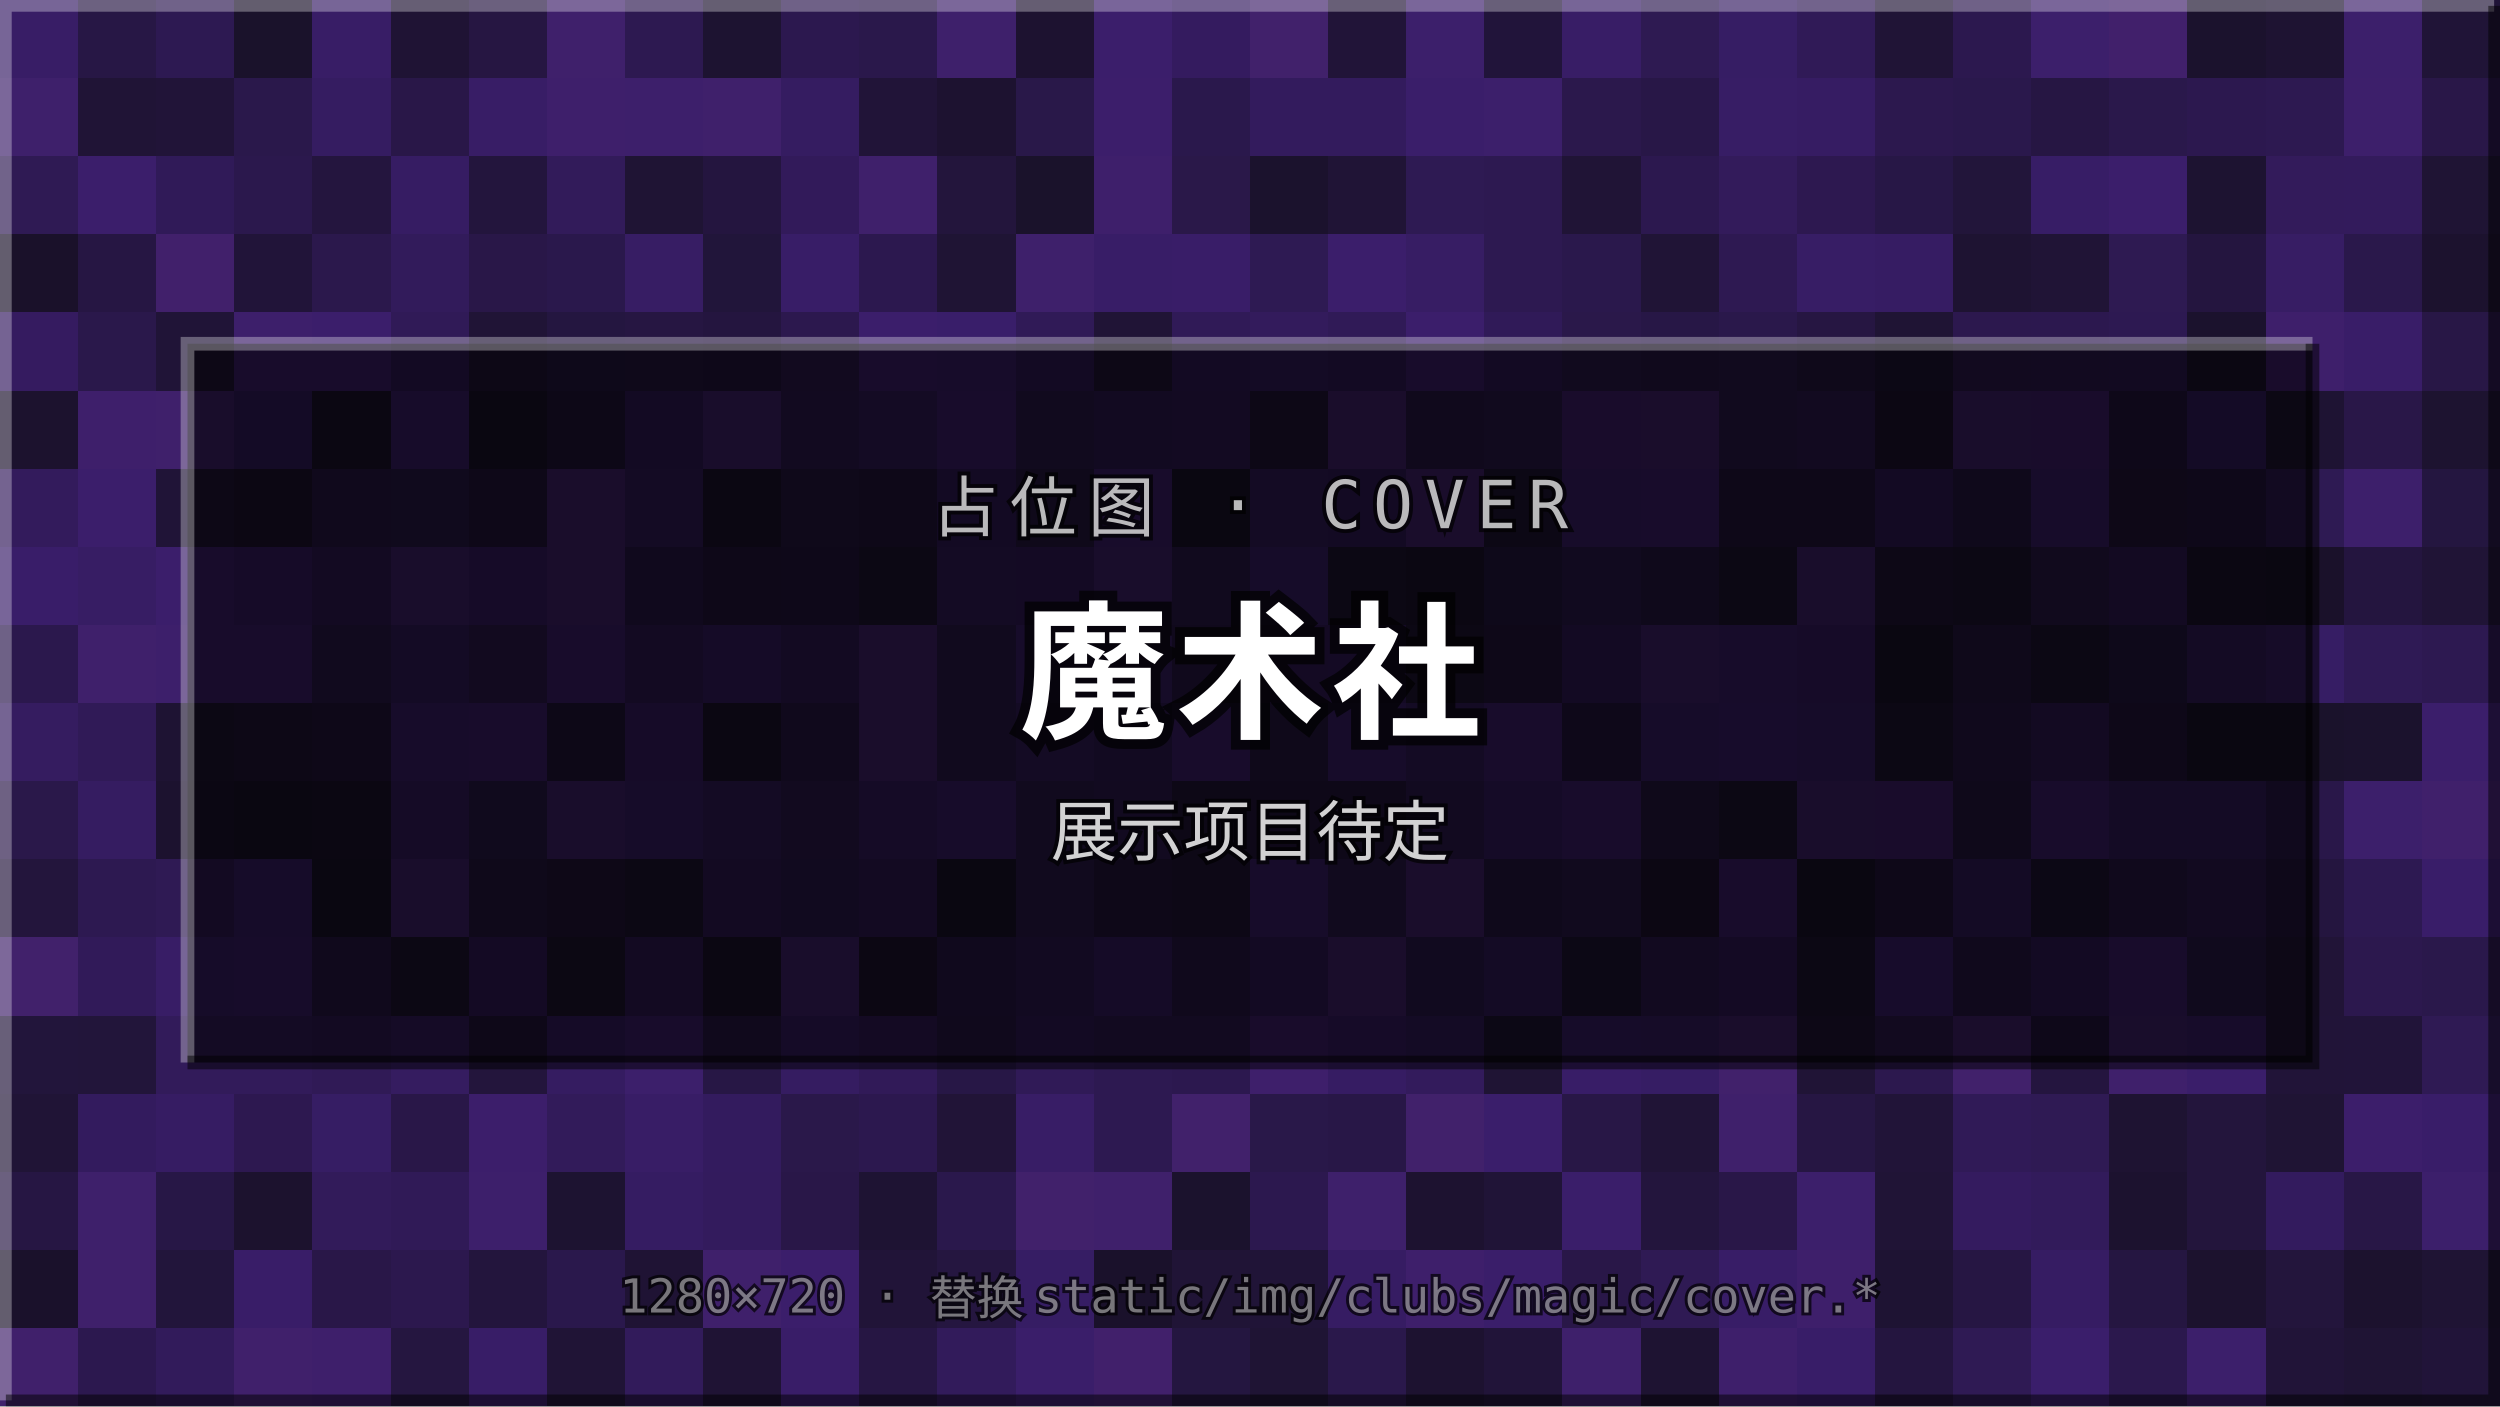
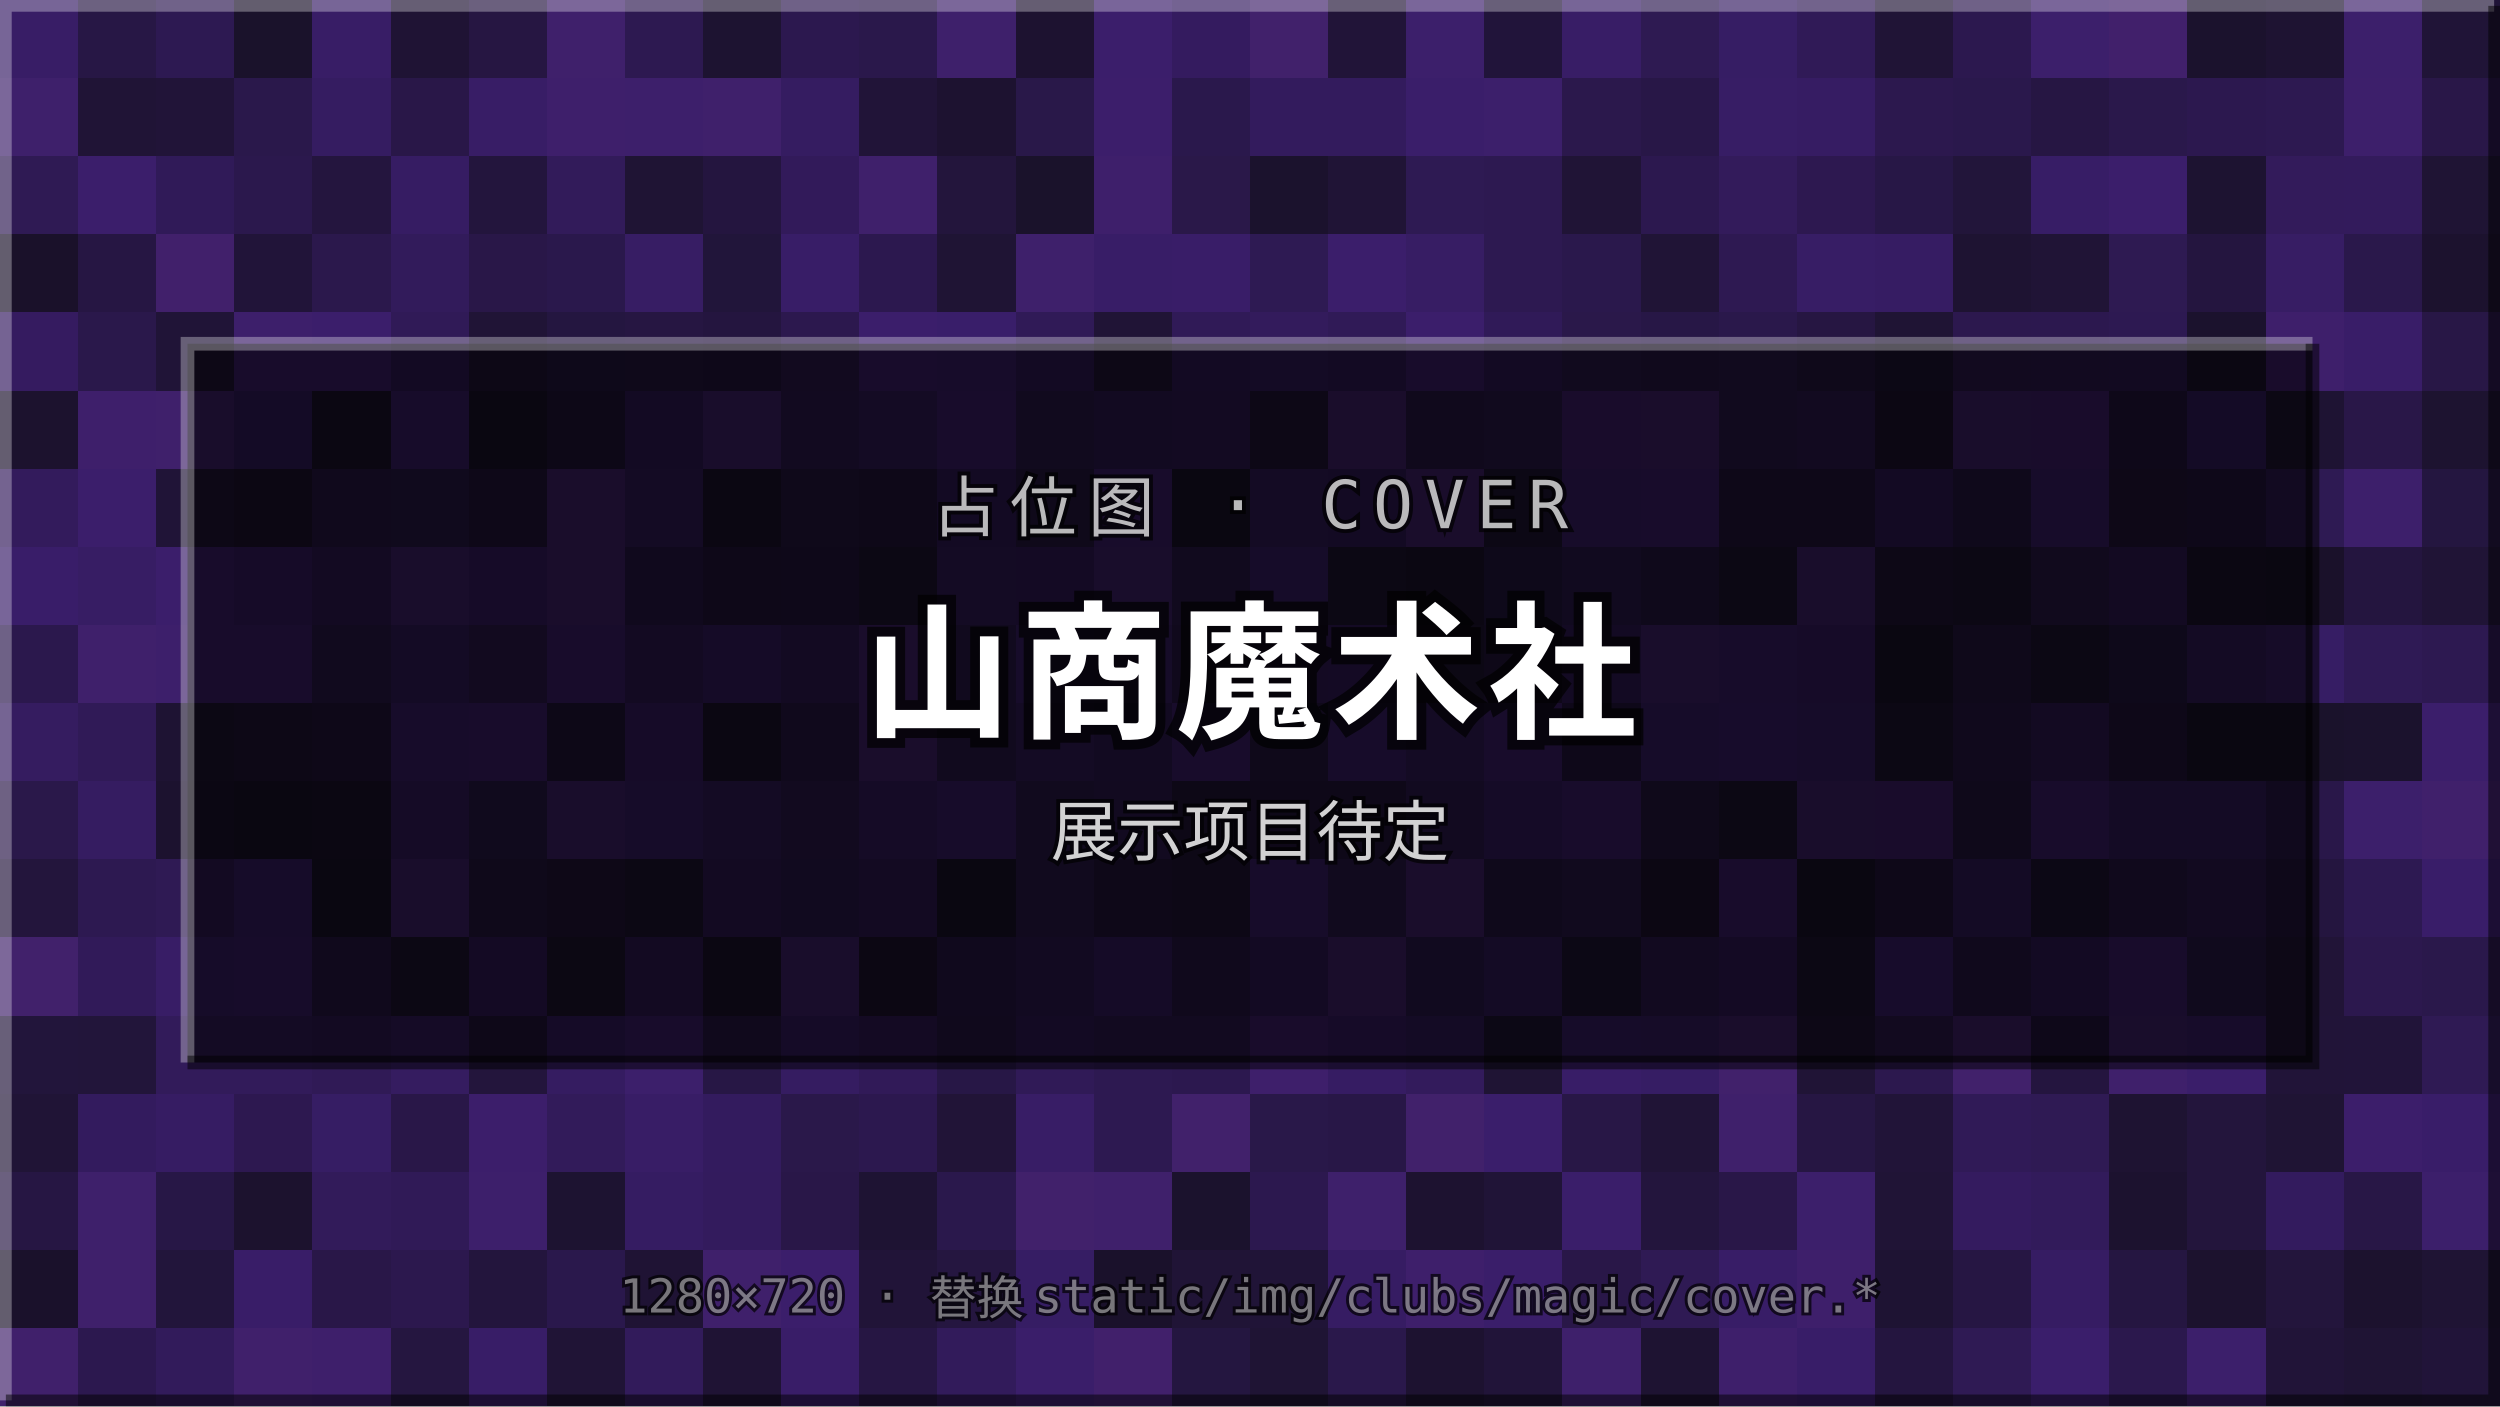
- <svg xmlns="http://www.w3.org/2000/svg" viewBox="0 0 1280 720" width="1280" height="720" role="img" aria-label="魔术社 封面占位图">
+ <svg xmlns="http://www.w3.org/2000/svg" viewBox="0 0 1280 720" width="1280" height="720" role="img" aria-label="山商魔术社 封面占位图">
  <rect x="0" y="0" width="1280" height="720" fill="#23232a" />
  <g opacity="0.6" shape-rendering="crispEdges">
    <rect x="0" y="0" width="40" height="40" fill="rgb(120,46,241)" />
    <rect x="40" y="0" width="40" height="40" fill="rgb(75,29,150)" />
    <rect x="80" y="0" width="40" height="40" fill="rgb(92,35,185)" />
    <rect x="120" y="0" width="40" height="40" fill="rgb(39,15,79)" />
    <rect x="160" y="0" width="40" height="40" fill="rgb(120,46,240)" />
    <rect x="200" y="0" width="40" height="40" fill="rgb(51,19,102)" />
    <rect x="240" y="0" width="40" height="40" fill="rgb(71,27,142)" />
    <rect x="280" y="0" width="40" height="40" fill="rgb(142,54,255)" />
    <rect x="320" y="0" width="40" height="40" fill="rgb(91,35,183)" />
    <rect x="360" y="0" width="40" height="40" fill="rgb(46,18,93)" />
    <rect x="400" y="0" width="40" height="40" fill="rgb(89,34,179)" />
    <rect x="440" y="0" width="40" height="40" fill="rgb(82,31,165)" />
    <rect x="480" y="0" width="40" height="40" fill="rgb(139,53,255)" />
    <rect x="520" y="0" width="40" height="40" fill="rgb(46,17,92)" />
    <rect x="560" y="0" width="40" height="40" fill="rgb(128,49,255)" />
    <rect x="600" y="0" width="40" height="40" fill="rgb(110,42,222)" />
    <rect x="640" y="0" width="40" height="40" fill="rgb(147,56,255)" />
    <rect x="680" y="0" width="40" height="40" fill="rgb(56,21,113)" />
    <rect x="720" y="0" width="40" height="40" fill="rgb(132,51,255)" />
    <rect x="760" y="0" width="40" height="40" fill="rgb(59,22,118)" />
    <rect x="800" y="0" width="40" height="40" fill="rgb(121,46,242)" />
    <rect x="840" y="0" width="40" height="40" fill="rgb(93,36,187)" />
    <rect x="880" y="0" width="40" height="40" fill="rgb(117,45,235)" />
    <rect x="920" y="0" width="40" height="40" fill="rgb(99,38,199)" />
    <rect x="960" y="0" width="40" height="40" fill="rgb(53,20,107)" />
    <rect x="1000" y="0" width="40" height="40" fill="rgb(88,33,176)" />
    <rect x="1040" y="0" width="40" height="40" fill="rgb(133,51,255)" />
    <rect x="1080" y="0" width="40" height="40" fill="rgb(145,55,255)" />
    <rect x="1120" y="0" width="40" height="40" fill="rgb(42,16,84)" />
    <rect x="1160" y="0" width="40" height="40" fill="rgb(48,18,96)" />
    <rect x="1200" y="0" width="40" height="40" fill="rgb(134,51,255)" />
    <rect x="1240" y="0" width="40" height="40" fill="rgb(55,21,110)" />
    <rect x="0" y="40" width="40" height="40" fill="rgb(139,53,255)" />
    <rect x="40" y="40" width="40" height="40" fill="rgb(54,21,109)" />
    <rect x="80" y="40" width="40" height="40" fill="rgb(57,22,114)" />
    <rect x="120" y="40" width="40" height="40" fill="rgb(82,31,165)" />
    <rect x="160" y="40" width="40" height="40" fill="rgb(113,43,227)" />
    <rect x="200" y="40" width="40" height="40" fill="rgb(78,30,156)" />
    <rect x="240" y="40" width="40" height="40" fill="rgb(121,46,242)" />
    <rect x="280" y="40" width="40" height="40" fill="rgb(136,52,255)" />
    <rect x="320" y="40" width="40" height="40" fill="rgb(135,51,255)" />
    <rect x="360" y="40" width="40" height="40" fill="rgb(142,54,255)" />
    <rect x="400" y="40" width="40" height="40" fill="rgb(113,43,228)" />
    <rect x="440" y="40" width="40" height="40" fill="rgb(57,22,114)" />
    <rect x="480" y="40" width="40" height="40" fill="rgb(45,17,91)" />
    <rect x="520" y="40" width="40" height="40" fill="rgb(80,31,161)" />
    <rect x="560" y="40" width="40" height="40" fill="rgb(132,50,255)" />
    <rect x="600" y="40" width="40" height="40" fill="rgb(84,32,169)" />
    <rect x="640" y="40" width="40" height="40" fill="rgb(107,41,215)" />
    <rect x="680" y="40" width="40" height="40" fill="rgb(107,41,215)" />
    <rect x="720" y="40" width="40" height="40" fill="rgb(126,48,252)" />
    <rect x="760" y="40" width="40" height="40" fill="rgb(133,51,255)" />
    <rect x="800" y="40" width="40" height="40" fill="rgb(85,32,170)" />
    <rect x="840" y="40" width="40" height="40" fill="rgb(77,29,155)" />
    <rect x="880" y="40" width="40" height="40" fill="rgb(119,46,239)" />
    <rect x="920" y="40" width="40" height="40" fill="rgb(116,44,233)" />
    <rect x="960" y="40" width="40" height="40" fill="rgb(86,33,174)" />
    <rect x="1000" y="40" width="40" height="40" fill="rgb(84,32,168)" />
    <rect x="1040" y="40" width="40" height="40" fill="rgb(71,27,144)" />
    <rect x="1080" y="40" width="40" height="40" fill="rgb(83,32,166)" />
    <rect x="1120" y="40" width="40" height="40" fill="rgb(89,34,179)" />
    <rect x="1160" y="40" width="40" height="40" fill="rgb(91,35,184)" />
    <rect x="1200" y="40" width="40" height="40" fill="rgb(135,52,255)" />
    <rect x="1240" y="40" width="40" height="40" fill="rgb(78,30,156)" />
    <rect x="0" y="80" width="40" height="40" fill="rgb(95,36,191)" />
    <rect x="40" y="80" width="40" height="40" fill="rgb(128,49,255)" />
    <rect x="80" y="80" width="40" height="40" fill="rgb(100,38,201)" />
    <rect x="120" y="80" width="40" height="40" fill="rgb(85,33,171)" />
    <rect x="160" y="80" width="40" height="40" fill="rgb(65,25,130)" />
    <rect x="200" y="80" width="40" height="40" fill="rgb(116,44,233)" />
    <rect x="240" y="80" width="40" height="40" fill="rgb(64,25,129)" />
    <rect x="280" y="80" width="40" height="40" fill="rgb(104,40,208)" />
    <rect x="320" y="80" width="40" height="40" fill="rgb(52,20,104)" />
    <rect x="360" y="80" width="40" height="40" fill="rgb(66,25,132)" />
    <rect x="400" y="80" width="40" height="40" fill="rgb(103,39,206)" />
    <rect x="440" y="80" width="40" height="40" fill="rgb(141,54,255)" />
    <rect x="480" y="80" width="40" height="40" fill="rgb(62,24,124)" />
    <rect x="520" y="80" width="40" height="40" fill="rgb(39,15,79)" />
    <rect x="560" y="80" width="40" height="40" fill="rgb(137,52,255)" />
    <rect x="600" y="80" width="40" height="40" fill="rgb(81,31,162)" />
    <rect x="640" y="80" width="40" height="40" fill="rgb(40,15,81)" />
    <rect x="680" y="80" width="40" height="40" fill="rgb(53,20,106)" />
    <rect x="720" y="80" width="40" height="40" fill="rgb(94,36,189)" />
    <rect x="760" y="80" width="40" height="40" fill="rgb(92,35,184)" />
    <rect x="800" y="80" width="40" height="40" fill="rgb(53,20,106)" />
    <rect x="840" y="80" width="40" height="40" fill="rgb(89,34,179)" />
    <rect x="880" y="80" width="40" height="40" fill="rgb(106,40,212)" />
    <rect x="920" y="80" width="40" height="40" fill="rgb(90,34,180)" />
    <rect x="960" y="80" width="40" height="40" fill="rgb(75,29,151)" />
    <rect x="1000" y="80" width="40" height="40" fill="rgb(60,23,120)" />
    <rect x="1040" y="80" width="40" height="40" fill="rgb(119,46,240)" />
    <rect x="1080" y="80" width="40" height="40" fill="rgb(130,50,255)" />
    <rect x="1120" y="80" width="40" height="40" fill="rgb(46,18,93)" />
    <rect x="1160" y="80" width="40" height="40" fill="rgb(106,40,212)" />
    <rect x="1200" y="80" width="40" height="40" fill="rgb(107,41,214)" />
    <rect x="1240" y="80" width="40" height="40" fill="rgb(51,20,103)" />
    <rect x="0" y="120" width="40" height="40" fill="rgb(37,14,75)" />
    <rect x="40" y="120" width="40" height="40" fill="rgb(72,27,144)" />
    <rect x="80" y="120" width="40" height="40" fill="rgb(145,55,255)" />
    <rect x="120" y="120" width="40" height="40" fill="rgb(57,22,115)" />
    <rect x="160" y="120" width="40" height="40" fill="rgb(85,32,170)" />
    <rect x="200" y="120" width="40" height="40" fill="rgb(104,40,210)" />
    <rect x="240" y="120" width="40" height="40" fill="rgb(79,30,158)" />
    <rect x="280" y="120" width="40" height="40" fill="rgb(84,32,169)" />
    <rect x="320" y="120" width="40" height="40" fill="rgb(118,45,237)" />
    <rect x="360" y="120" width="40" height="40" fill="rgb(59,23,119)" />
    <rect x="400" y="120" width="40" height="40" fill="rgb(121,46,243)" />
    <rect x="440" y="120" width="40" height="40" fill="rgb(88,34,178)" />
    <rect x="480" y="120" width="40" height="40" fill="rgb(51,20,103)" />
    <rect x="520" y="120" width="40" height="40" fill="rgb(139,53,255)" />
    <rect x="560" y="120" width="40" height="40" fill="rgb(122,47,245)" />
    <rect x="600" y="120" width="40" height="40" fill="rgb(123,47,246)" />
    <rect x="640" y="120" width="40" height="40" fill="rgb(94,36,189)" />
    <rect x="680" y="120" width="40" height="40" fill="rgb(129,49,255)" />
    <rect x="720" y="120" width="40" height="40" fill="rgb(118,45,237)" />
    <rect x="760" y="120" width="40" height="40" fill="rgb(91,35,182)" />
    <rect x="800" y="120" width="40" height="40" fill="rgb(84,32,168)" />
    <rect x="840" y="120" width="40" height="40" fill="rgb(53,20,106)" />
    <rect x="880" y="120" width="40" height="40" fill="rgb(93,35,187)" />
    <rect x="920" y="120" width="40" height="40" fill="rgb(118,45,238)" />
    <rect x="960" y="120" width="40" height="40" fill="rgb(115,44,231)" />
    <rect x="1000" y="120" width="40" height="40" fill="rgb(49,19,97)" />
    <rect x="1040" y="120" width="40" height="40" fill="rgb(53,20,106)" />
    <rect x="1080" y="120" width="40" height="40" fill="rgb(93,36,187)" />
    <rect x="1120" y="120" width="40" height="40" fill="rgb(65,25,131)" />
    <rect x="1160" y="120" width="40" height="40" fill="rgb(118,45,237)" />
    <rect x="1200" y="120" width="40" height="40" fill="rgb(83,32,167)" />
    <rect x="1240" y="120" width="40" height="40" fill="rgb(43,16,87)" />
    <rect x="0" y="160" width="40" height="40" fill="rgb(111,42,223)" />
    <rect x="40" y="160" width="40" height="40" fill="rgb(83,32,167)" />
    <rect x="80" y="160" width="40" height="40" fill="rgb(55,21,111)" />
    <rect x="120" y="160" width="40" height="40" fill="rgb(135,52,255)" />
    <rect x="160" y="160" width="40" height="40" fill="rgb(129,49,255)" />
    <rect x="200" y="160" width="40" height="40" fill="rgb(98,38,198)" />
    <rect x="240" y="160" width="40" height="40" fill="rgb(53,20,106)" />
    <rect x="280" y="160" width="40" height="40" fill="rgb(67,26,135)" />
    <rect x="320" y="160" width="40" height="40" fill="rgb(71,27,142)" />
    <rect x="360" y="160" width="40" height="40" fill="rgb(66,25,133)" />
    <rect x="400" y="160" width="40" height="40" fill="rgb(86,33,173)" />
    <rect x="440" y="160" width="40" height="40" fill="rgb(130,50,255)" />
    <rect x="480" y="160" width="40" height="40" fill="rgb(125,48,252)" />
    <rect x="520" y="160" width="40" height="40" fill="rgb(99,38,198)" />
    <rect x="560" y="160" width="40" height="40" fill="rgb(54,21,108)" />
    <rect x="600" y="160" width="40" height="40" fill="rgb(100,38,200)" />
    <rect x="640" y="160" width="40" height="40" fill="rgb(106,41,214)" />
    <rect x="680" y="160" width="40" height="40" fill="rgb(99,38,199)" />
    <rect x="720" y="160" width="40" height="40" fill="rgb(129,49,255)" />
    <rect x="760" y="160" width="40" height="40" fill="rgb(100,38,201)" />
    <rect x="800" y="160" width="40" height="40" fill="rgb(81,31,163)" />
    <rect x="840" y="160" width="40" height="40" fill="rgb(75,29,151)" />
    <rect x="880" y="160" width="40" height="40" fill="rgb(83,32,166)" />
    <rect x="920" y="160" width="40" height="40" fill="rgb(71,27,142)" />
    <rect x="960" y="160" width="40" height="40" fill="rgb(51,20,103)" />
    <rect x="1000" y="160" width="40" height="40" fill="rgb(86,33,173)" />
    <rect x="1040" y="160" width="40" height="40" fill="rgb(88,34,177)" />
    <rect x="1080" y="160" width="40" height="40" fill="rgb(92,35,185)" />
    <rect x="1120" y="160" width="40" height="40" fill="rgb(41,16,82)" />
    <rect x="1160" y="160" width="40" height="40" fill="rgb(136,52,255)" />
    <rect x="1200" y="160" width="40" height="40" fill="rgb(123,47,247)" />
    <rect x="1240" y="160" width="40" height="40" fill="rgb(76,29,154)" />
    <rect x="0" y="200" width="40" height="40" fill="rgb(43,16,87)" />
    <rect x="40" y="200" width="40" height="40" fill="rgb(136,52,255)" />
    <rect x="80" y="200" width="40" height="40" fill="rgb(140,54,255)" />
    <rect x="120" y="200" width="40" height="40" fill="rgb(109,42,218)" />
    <rect x="160" y="200" width="40" height="40" fill="rgb(40,15,81)" />
    <rect x="200" y="200" width="40" height="40" fill="rgb(124,47,249)" />
    <rect x="240" y="200" width="40" height="40" fill="rgb(39,15,78)" />
    <rect x="280" y="200" width="40" height="40" fill="rgb(57,22,115)" />
    <rect x="320" y="200" width="40" height="40" fill="rgb(100,38,201)" />
    <rect x="360" y="200" width="40" height="40" fill="rgb(141,54,255)" />
    <rect x="400" y="200" width="40" height="40" fill="rgb(91,35,183)" />
    <rect x="440" y="200" width="40" height="40" fill="rgb(105,40,210)" />
    <rect x="480" y="200" width="40" height="40" fill="rgb(133,51,255)" />
    <rect x="520" y="200" width="40" height="40" fill="rgb(81,31,163)" />
    <rect x="560" y="200" width="40" height="40" fill="rgb(93,35,186)" />
    <rect x="600" y="200" width="40" height="40" fill="rgb(96,37,194)" />
    <rect x="640" y="200" width="40" height="40" fill="rgb(53,20,106)" />
    <rect x="680" y="200" width="40" height="40" fill="rgb(143,55,255)" />
    <rect x="720" y="200" width="40" height="40" fill="rgb(77,29,155)" />
    <rect x="760" y="200" width="40" height="40" fill="rgb(84,32,169)" />
    <rect x="800" y="200" width="40" height="40" fill="rgb(136,52,255)" />
    <rect x="840" y="200" width="40" height="40" fill="rgb(146,56,255)" />
    <rect x="880" y="200" width="40" height="40" fill="rgb(84,32,168)" />
    <rect x="920" y="200" width="40" height="40" fill="rgb(92,35,184)" />
    <rect x="960" y="200" width="40" height="40" fill="rgb(45,17,91)" />
    <rect x="1000" y="200" width="40" height="40" fill="rgb(138,53,255)" />
    <rect x="1040" y="200" width="40" height="40" fill="rgb(137,52,255)" />
    <rect x="1080" y="200" width="40" height="40" fill="rgb(65,25,130)" />
    <rect x="1120" y="200" width="40" height="40" fill="rgb(109,42,219)" />
    <rect x="1160" y="200" width="40" height="40" fill="rgb(49,19,98)" />
    <rect x="1200" y="200" width="40" height="40" fill="rgb(78,30,158)" />
    <rect x="1240" y="200" width="40" height="40" fill="rgb(46,18,92)" />
    <rect x="0" y="240" width="40" height="40" fill="rgb(106,41,214)" />
    <rect x="40" y="240" width="40" height="40" fill="rgb(129,49,255)" />
    <rect x="80" y="240" width="40" height="40" fill="rgb(55,21,110)" />
    <rect x="120" y="240" width="40" height="40" fill="rgb(46,17,92)" />
    <rect x="160" y="240" width="40" height="40" fill="rgb(77,29,154)" />
    <rect x="200" y="240" width="40" height="40" fill="rgb(80,31,161)" />
    <rect x="240" y="240" width="40" height="40" fill="rgb(62,24,124)" />
    <rect x="280" y="240" width="40" height="40" fill="rgb(146,56,255)" />
    <rect x="320" y="240" width="40" height="40" fill="rgb(105,40,210)" />
    <rect x="360" y="240" width="40" height="40" fill="rgb(41,16,82)" />
    <rect x="400" y="240" width="40" height="40" fill="rgb(70,27,142)" />
    <rect x="440" y="240" width="40" height="40" fill="rgb(64,25,129)" />
    <rect x="480" y="240" width="40" height="40" fill="rgb(100,38,200)" />
    <rect x="520" y="240" width="40" height="40" fill="rgb(70,27,141)" />
    <rect x="560" y="240" width="40" height="40" fill="rgb(129,49,255)" />
    <rect x="600" y="240" width="40" height="40" fill="rgb(38,14,75)" />
    <rect x="640" y="240" width="40" height="40" fill="rgb(105,40,211)" />
    <rect x="680" y="240" width="40" height="40" fill="rgb(100,38,201)" />
    <rect x="720" y="240" width="40" height="40" fill="rgb(143,55,255)" />
    <rect x="760" y="240" width="40" height="40" fill="rgb(51,20,102)" />
    <rect x="800" y="240" width="40" height="40" fill="rgb(124,47,249)" />
    <rect x="840" y="240" width="40" height="40" fill="rgb(134,51,255)" />
    <rect x="880" y="240" width="40" height="40" fill="rgb(62,24,125)" />
    <rect x="920" y="240" width="40" height="40" fill="rgb(62,24,124)" />
    <rect x="960" y="240" width="40" height="40" fill="rgb(100,38,202)" />
    <rect x="1000" y="240" width="40" height="40" fill="rgb(72,28,145)" />
    <rect x="1040" y="240" width="40" height="40" fill="rgb(125,48,252)" />
    <rect x="1080" y="240" width="40" height="40" fill="rgb(60,23,120)" />
    <rect x="1120" y="240" width="40" height="40" fill="rgb(65,25,131)" />
    <rect x="1160" y="240" width="40" height="40" fill="rgb(94,36,188)" />
    <rect x="1200" y="240" width="40" height="40" fill="rgb(135,52,255)" />
    <rect x="1240" y="240" width="40" height="40" fill="rgb(67,26,135)" />
    <rect x="0" y="280" width="40" height="40" fill="rgb(123,47,248)" />
    <rect x="40" y="280" width="40" height="40" fill="rgb(118,45,237)" />
    <rect x="80" y="280" width="40" height="40" fill="rgb(129,49,255)" />
    <rect x="120" y="280" width="40" height="40" fill="rgb(116,44,234)" />
    <rect x="160" y="280" width="40" height="40" fill="rgb(96,37,193)" />
    <rect x="200" y="280" width="40" height="40" fill="rgb(138,53,255)" />
    <rect x="240" y="280" width="40" height="40" fill="rgb(115,44,231)" />
    <rect x="280" y="280" width="40" height="40" fill="rgb(147,56,255)" />
    <rect x="320" y="280" width="40" height="40" fill="rgb(79,30,160)" />
    <rect x="360" y="280" width="40" height="40" fill="rgb(60,23,121)" />
    <rect x="400" y="280" width="40" height="40" fill="rgb(65,25,131)" />
    <rect x="440" y="280" width="40" height="40" fill="rgb(48,18,97)" />
    <rect x="480" y="280" width="40" height="40" fill="rgb(104,40,208)" />
    <rect x="520" y="280" width="40" height="40" fill="rgb(102,39,205)" />
    <rect x="560" y="280" width="40" height="40" fill="rgb(139,53,255)" />
    <rect x="600" y="280" width="40" height="40" fill="rgb(81,31,163)" />
    <rect x="640" y="280" width="40" height="40" fill="rgb(121,46,243)" />
    <rect x="680" y="280" width="40" height="40" fill="rgb(50,19,100)" />
    <rect x="720" y="280" width="40" height="40" fill="rgb(41,16,83)" />
    <rect x="760" y="280" width="40" height="40" fill="rgb(67,26,135)" />
    <rect x="800" y="280" width="40" height="40" fill="rgb(85,33,172)" />
    <rect x="840" y="280" width="40" height="40" fill="rgb(71,27,143)" />
    <rect x="880" y="280" width="40" height="40" fill="rgb(48,18,96)" />
    <rect x="920" y="280" width="40" height="40" fill="rgb(142,54,255)" />
    <rect x="960" y="280" width="40" height="40" fill="rgb(53,20,106)" />
    <rect x="1000" y="280" width="40" height="40" fill="rgb(50,19,100)" />
    <rect x="1040" y="280" width="40" height="40" fill="rgb(81,31,162)" />
    <rect x="1080" y="280" width="40" height="40" fill="rgb(97,37,195)" />
    <rect x="1120" y="280" width="40" height="40" fill="rgb(43,17,87)" />
    <rect x="1160" y="280" width="40" height="40" fill="rgb(37,14,74)" />
    <rect x="1200" y="280" width="40" height="40" fill="rgb(66,25,133)" />
    <rect x="1240" y="280" width="40" height="40" fill="rgb(54,20,108)" />
    <rect x="0" y="320" width="40" height="40" fill="rgb(85,33,172)" />
    <rect x="40" y="320" width="40" height="40" fill="rgb(142,54,255)" />
    <rect x="80" y="320" width="40" height="40" fill="rgb(135,52,255)" />
    <rect x="120" y="320" width="40" height="40" fill="rgb(128,49,255)" />
    <rect x="160" y="320" width="40" height="40" fill="rgb(82,31,165)" />
    <rect x="200" y="320" width="40" height="40" fill="rgb(106,40,213)" />
    <rect x="240" y="320" width="40" height="40" fill="rgb(86,33,172)" />
    <rect x="280" y="320" width="40" height="40" fill="rgb(131,50,255)" />
    <rect x="320" y="320" width="40" height="40" fill="rgb(95,36,190)" />
    <rect x="360" y="320" width="40" height="40" fill="rgb(113,43,226)" />
    <rect x="400" y="320" width="40" height="40" fill="rgb(95,36,191)" />
    <rect x="440" y="320" width="40" height="40" fill="rgb(146,56,255)" />
    <rect x="480" y="320" width="40" height="40" fill="rgb(82,31,164)" />
    <rect x="520" y="320" width="40" height="40" fill="rgb(125,48,251)" />
    <rect x="560" y="320" width="40" height="40" fill="rgb(119,45,239)" />
    <rect x="600" y="320" width="40" height="40" fill="rgb(76,29,152)" />
    <rect x="640" y="320" width="40" height="40" fill="rgb(101,39,203)" />
    <rect x="680" y="320" width="40" height="40" fill="rgb(103,39,207)" />
    <rect x="720" y="320" width="40" height="40" fill="rgb(50,19,100)" />
    <rect x="760" y="320" width="40" height="40" fill="rgb(62,24,125)" />
    <rect x="800" y="320" width="40" height="40" fill="rgb(100,38,201)" />
    <rect x="840" y="320" width="40" height="40" fill="rgb(141,54,255)" />
    <rect x="880" y="320" width="40" height="40" fill="rgb(124,47,248)" />
    <rect x="920" y="320" width="40" height="40" fill="rgb(116,44,232)" />
    <rect x="960" y="320" width="40" height="40" fill="rgb(38,14,76)" />
    <rect x="1000" y="320" width="40" height="40" fill="rgb(69,26,139)" />
    <rect x="1040" y="320" width="40" height="40" fill="rgb(47,18,94)" />
    <rect x="1080" y="320" width="40" height="40" fill="rgb(67,26,135)" />
    <rect x="1120" y="320" width="40" height="40" fill="rgb(104,40,209)" />
    <rect x="1160" y="320" width="40" height="40" fill="rgb(117,45,236)" />
    <rect x="1200" y="320" width="40" height="40" fill="rgb(97,37,194)" />
    <rect x="1240" y="320" width="40" height="40" fill="rgb(90,35,181)" />
    <rect x="0" y="360" width="40" height="40" fill="rgb(112,43,225)" />
    <rect x="40" y="360" width="40" height="40" fill="rgb(98,38,198)" />
    <rect x="80" y="360" width="40" height="40" fill="rgb(50,19,100)" />
    <rect x="120" y="360" width="40" height="40" fill="rgb(56,21,112)" />
    <rect x="160" y="360" width="40" height="40" fill="rgb(62,24,125)" />
    <rect x="200" y="360" width="40" height="40" fill="rgb(127,48,254)" />
    <rect x="240" y="360" width="40" height="40" fill="rgb(135,52,255)" />
    <rect x="280" y="360" width="40" height="40" fill="rgb(57,22,115)" />
    <rect x="320" y="360" width="40" height="40" fill="rgb(116,44,234)" />
    <rect x="360" y="360" width="40" height="40" fill="rgb(41,16,82)" />
    <rect x="400" y="360" width="40" height="40" fill="rgb(77,30,155)" />
    <rect x="440" y="360" width="40" height="40" fill="rgb(145,56,255)" />
    <rect x="480" y="360" width="40" height="40" fill="rgb(83,32,167)" />
    <rect x="520" y="360" width="40" height="40" fill="rgb(105,40,211)" />
    <rect x="560" y="360" width="40" height="40" fill="rgb(92,35,185)" />
    <rect x="600" y="360" width="40" height="40" fill="rgb(129,49,255)" />
    <rect x="640" y="360" width="40" height="40" fill="rgb(69,26,138)" />
    <rect x="680" y="360" width="40" height="40" fill="rgb(124,47,249)" />
    <rect x="720" y="360" width="40" height="40" fill="rgb(104,40,210)" />
    <rect x="760" y="360" width="40" height="40" fill="rgb(131,50,255)" />
    <rect x="800" y="360" width="40" height="40" fill="rgb(65,25,130)" />
    <rect x="840" y="360" width="40" height="40" fill="rgb(119,46,240)" />
    <rect x="880" y="360" width="40" height="40" fill="rgb(127,48,255)" />
    <rect x="920" y="360" width="40" height="40" fill="rgb(121,46,243)" />
    <rect x="960" y="360" width="40" height="40" fill="rgb(47,18,93)" />
    <rect x="1000" y="360" width="40" height="40" fill="rgb(76,29,153)" />
    <rect x="1040" y="360" width="40" height="40" fill="rgb(96,37,193)" />
    <rect x="1080" y="360" width="40" height="40" fill="rgb(63,24,128)" />
    <rect x="1120" y="360" width="40" height="40" fill="rgb(37,14,74)" />
    <rect x="1160" y="360" width="40" height="40" fill="rgb(38,15,76)" />
    <rect x="1200" y="360" width="40" height="40" fill="rgb(41,16,83)" />
    <rect x="1240" y="360" width="40" height="40" fill="rgb(129,49,255)" />
    <rect x="0" y="400" width="40" height="40" fill="rgb(81,31,163)" />
    <rect x="40" y="400" width="40" height="40" fill="rgb(114,44,229)" />
    <rect x="80" y="400" width="40" height="40" fill="rgb(44,17,89)" />
    <rect x="120" y="400" width="40" height="40" fill="rgb(39,15,78)" />
    <rect x="160" y="400" width="40" height="40" fill="rgb(42,16,85)" />
    <rect x="200" y="400" width="40" height="40" fill="rgb(112,43,225)" />
    <rect x="240" y="400" width="40" height="40" fill="rgb(80,31,161)" />
    <rect x="280" y="400" width="40" height="40" fill="rgb(140,53,255)" />
    <rect x="320" y="400" width="40" height="40" fill="rgb(122,46,244)" />
    <rect x="360" y="400" width="40" height="40" fill="rgb(104,40,208)" />
    <rect x="400" y="400" width="40" height="40" fill="rgb(86,33,172)" />
    <rect x="440" y="400" width="40" height="40" fill="rgb(112,43,224)" />
    <rect x="480" y="400" width="40" height="40" fill="rgb(124,48,250)" />
    <rect x="520" y="400" width="40" height="40" fill="rgb(83,32,167)" />
    <rect x="560" y="400" width="40" height="40" fill="rgb(92,35,184)" />
    <rect x="600" y="400" width="40" height="40" fill="rgb(53,20,106)" />
    <rect x="640" y="400" width="40" height="40" fill="rgb(64,24,128)" />
    <rect x="680" y="400" width="40" height="40" fill="rgb(64,24,128)" />
    <rect x="720" y="400" width="40" height="40" fill="rgb(87,33,176)" />
    <rect x="760" y="400" width="40" height="40" fill="rgb(113,43,227)" />
    <rect x="800" y="400" width="40" height="40" fill="rgb(129,49,255)" />
    <rect x="840" y="400" width="40" height="40" fill="rgb(69,26,138)" />
    <rect x="880" y="400" width="40" height="40" fill="rgb(49,19,99)" />
    <rect x="920" y="400" width="40" height="40" fill="rgb(142,54,255)" />
    <rect x="960" y="400" width="40" height="40" fill="rgb(136,52,255)" />
    <rect x="1000" y="400" width="40" height="40" fill="rgb(69,26,138)" />
    <rect x="1040" y="400" width="40" height="40" fill="rgb(129,49,255)" />
    <rect x="1080" y="400" width="40" height="40" fill="rgb(107,41,214)" />
    <rect x="1120" y="400" width="40" height="40" fill="rgb(107,41,216)" />
    <rect x="1160" y="400" width="40" height="40" fill="rgb(80,30,160)" />
    <rect x="1200" y="400" width="40" height="40" fill="rgb(133,51,255)" />
    <rect x="1240" y="400" width="40" height="40" fill="rgb(144,55,255)" />
    <rect x="0" y="440" width="40" height="40" fill="rgb(62,24,125)" />
    <rect x="40" y="440" width="40" height="40" fill="rgb(92,35,184)" />
    <rect x="80" y="440" width="40" height="40" fill="rgb(95,36,191)" />
    <rect x="120" y="440" width="40" height="40" fill="rgb(122,46,244)" />
    <rect x="160" y="440" width="40" height="40" fill="rgb(38,15,76)" />
    <rect x="200" y="440" width="40" height="40" fill="rgb(142,54,255)" />
    <rect x="240" y="440" width="40" height="40" fill="rgb(68,26,136)" />
    <rect x="280" y="440" width="40" height="40" fill="rgb(60,23,119)" />
    <rect x="320" y="440" width="40" height="40" fill="rgb(49,19,98)" />
    <rect x="360" y="440" width="40" height="40" fill="rgb(98,37,197)" />
    <rect x="400" y="440" width="40" height="40" fill="rgb(85,32,171)" />
    <rect x="440" y="440" width="40" height="40" fill="rgb(95,36,192)" />
    <rect x="480" y="440" width="40" height="40" fill="rgb(39,15,78)" />
    <rect x="520" y="440" width="40" height="40" fill="rgb(84,32,168)" />
    <rect x="560" y="440" width="40" height="40" fill="rgb(64,24,129)" />
    <rect x="600" y="440" width="40" height="40" fill="rgb(53,20,107)" />
    <rect x="640" y="440" width="40" height="40" fill="rgb(125,48,251)" />
    <rect x="680" y="440" width="40" height="40" fill="rgb(81,31,163)" />
    <rect x="720" y="440" width="40" height="40" fill="rgb(147,56,255)" />
    <rect x="760" y="440" width="40" height="40" fill="rgb(71,27,143)" />
    <rect x="800" y="440" width="40" height="40" fill="rgb(84,32,168)" />
    <rect x="840" y="440" width="40" height="40" fill="rgb(45,17,89)" />
    <rect x="880" y="440" width="40" height="40" fill="rgb(129,49,255)" />
    <rect x="920" y="440" width="40" height="40" fill="rgb(38,15,77)" />
    <rect x="960" y="440" width="40" height="40" fill="rgb(64,24,128)" />
    <rect x="1000" y="440" width="40" height="40" fill="rgb(107,41,215)" />
    <rect x="1040" y="440" width="40" height="40" fill="rgb(51,20,103)" />
    <rect x="1080" y="440" width="40" height="40" fill="rgb(77,29,154)" />
    <rect x="1120" y="440" width="40" height="40" fill="rgb(91,35,182)" />
    <rect x="1160" y="440" width="40" height="40" fill="rgb(65,25,131)" />
    <rect x="1200" y="440" width="40" height="40" fill="rgb(92,35,185)" />
    <rect x="1240" y="440" width="40" height="40" fill="rgb(124,47,249)" />
    <rect x="0" y="480" width="40" height="40" fill="rgb(145,56,255)" />
    <rect x="40" y="480" width="40" height="40" fill="rgb(102,39,205)" />
    <rect x="80" y="480" width="40" height="40" fill="rgb(120,46,242)" />
    <rect x="120" y="480" width="40" height="40" fill="rgb(124,47,250)" />
    <rect x="160" y="480" width="40" height="40" fill="rgb(75,29,151)" />
    <rect x="200" y="480" width="40" height="40" fill="rgb(49,19,99)" />
    <rect x="240" y="480" width="40" height="40" fill="rgb(102,39,205)" />
    <rect x="280" y="480" width="40" height="40" fill="rgb(46,18,92)" />
    <rect x="320" y="480" width="40" height="40" fill="rgb(97,37,194)" />
    <rect x="360" y="480" width="40" height="40" fill="rgb(41,16,83)" />
    <rect x="400" y="480" width="40" height="40" fill="rgb(142,54,255)" />
    <rect x="440" y="480" width="40" height="40" fill="rgb(45,17,89)" />
    <rect x="480" y="480" width="40" height="40" fill="rgb(79,30,158)" />
    <rect x="520" y="480" width="40" height="40" fill="rgb(93,35,186)" />
    <rect x="560" y="480" width="40" height="40" fill="rgb(113,43,227)" />
    <rect x="600" y="480" width="40" height="40" fill="rgb(75,29,150)" />
    <rect x="640" y="480" width="40" height="40" fill="rgb(100,38,201)" />
    <rect x="680" y="480" width="40" height="40" fill="rgb(146,56,255)" />
    <rect x="720" y="480" width="40" height="40" fill="rgb(85,33,172)" />
    <rect x="760" y="480" width="40" height="40" fill="rgb(107,41,214)" />
    <rect x="800" y="480" width="40" height="40" fill="rgb(52,20,104)" />
    <rect x="840" y="480" width="40" height="40" fill="rgb(91,35,183)" />
    <rect x="880" y="480" width="40" height="40" fill="rgb(102,39,205)" />
    <rect x="920" y="480" width="40" height="40" fill="rgb(49,19,99)" />
    <rect x="960" y="480" width="40" height="40" fill="rgb(127,49,255)" />
    <rect x="1000" y="480" width="40" height="40" fill="rgb(77,29,155)" />
    <rect x="1040" y="480" width="40" height="40" fill="rgb(100,38,200)" />
    <rect x="1080" y="480" width="40" height="40" fill="rgb(130,50,255)" />
    <rect x="1120" y="480" width="40" height="40" fill="rgb(80,31,162)" />
    <rect x="1160" y="480" width="40" height="40" fill="rgb(56,21,112)" />
    <rect x="1200" y="480" width="40" height="40" fill="rgb(87,33,175)" />
    <rect x="1240" y="480" width="40" height="40" fill="rgb(82,31,166)" />
    <rect x="0" y="520" width="40" height="40" fill="rgb(60,23,121)" />
    <rect x="40" y="520" width="40" height="40" fill="rgb(60,23,120)" />
    <rect x="80" y="520" width="40" height="40" fill="rgb(104,40,208)" />
    <rect x="120" y="520" width="40" height="40" fill="rgb(104,40,209)" />
    <rect x="160" y="520" width="40" height="40" fill="rgb(98,37,197)" />
    <rect x="200" y="520" width="40" height="40" fill="rgb(112,43,224)" />
    <rect x="240" y="520" width="40" height="40" fill="rgb(62,24,124)" />
    <rect x="280" y="520" width="40" height="40" fill="rgb(113,43,227)" />
    <rect x="320" y="520" width="40" height="40" fill="rgb(133,51,255)" />
    <rect x="360" y="520" width="40" height="40" fill="rgb(74,28,148)" />
    <rect x="400" y="520" width="40" height="40" fill="rgb(114,43,228)" />
    <rect x="440" y="520" width="40" height="40" fill="rgb(101,39,203)" />
    <rect x="480" y="520" width="40" height="40" fill="rgb(75,29,151)" />
    <rect x="520" y="520" width="40" height="40" fill="rgb(99,38,199)" />
    <rect x="560" y="520" width="40" height="40" fill="rgb(91,35,183)" />
    <rect x="600" y="520" width="40" height="40" fill="rgb(88,34,177)" />
    <rect x="640" y="520" width="40" height="40" fill="rgb(137,52,255)" />
    <rect x="680" y="520" width="40" height="40" fill="rgb(116,44,233)" />
    <rect x="720" y="520" width="40" height="40" fill="rgb(106,41,214)" />
    <rect x="760" y="520" width="40" height="40" fill="rgb(52,20,104)" />
    <rect x="800" y="520" width="40" height="40" fill="rgb(121,46,243)" />
    <rect x="840" y="520" width="40" height="40" fill="rgb(117,45,236)" />
    <rect x="880" y="520" width="40" height="40" fill="rgb(147,56,255)" />
    <rect x="920" y="520" width="40" height="40" fill="rgb(53,20,106)" />
    <rect x="960" y="520" width="40" height="40" fill="rgb(87,33,175)" />
    <rect x="1000" y="520" width="40" height="40" fill="rgb(147,56,255)" />
    <rect x="1040" y="520" width="40" height="40" fill="rgb(66,25,133)" />
    <rect x="1080" y="520" width="40" height="40" fill="rgb(141,54,255)" />
    <rect x="1120" y="520" width="40" height="40" fill="rgb(126,48,254)" />
    <rect x="1160" y="520" width="40" height="40" fill="rgb(56,22,113)" />
    <rect x="1200" y="520" width="40" height="40" fill="rgb(58,22,116)" />
    <rect x="1240" y="520" width="40" height="40" fill="rgb(95,36,191)" />
    <rect x="0" y="560" width="40" height="40" fill="rgb(54,21,109)" />
    <rect x="40" y="560" width="40" height="40" fill="rgb(109,42,220)" />
    <rect x="80" y="560" width="40" height="40" fill="rgb(116,44,232)" />
    <rect x="120" y="560" width="40" height="40" fill="rgb(90,34,180)" />
    <rect x="160" y="560" width="40" height="40" fill="rgb(117,45,235)" />
    <rect x="200" y="560" width="40" height="40" fill="rgb(79,30,159)" />
    <rect x="240" y="560" width="40" height="40" fill="rgb(131,50,255)" />
    <rect x="280" y="560" width="40" height="40" fill="rgb(104,40,208)" />
    <rect x="320" y="560" width="40" height="40" fill="rgb(120,46,240)" />
    <rect x="360" y="560" width="40" height="40" fill="rgb(109,42,219)" />
    <rect x="400" y="560" width="40" height="40" fill="rgb(81,31,164)" />
    <rect x="440" y="560" width="40" height="40" fill="rgb(89,34,179)" />
    <rect x="480" y="560" width="40" height="40" fill="rgb(56,21,112)" />
    <rect x="520" y="560" width="40" height="40" fill="rgb(120,46,240)" />
    <rect x="560" y="560" width="40" height="40" fill="rgb(92,35,184)" />
    <rect x="600" y="560" width="40" height="40" fill="rgb(146,56,255)" />
    <rect x="640" y="560" width="40" height="40" fill="rgb(80,31,161)" />
    <rect x="680" y="560" width="40" height="40" fill="rgb(77,29,155)" />
    <rect x="720" y="560" width="40" height="40" fill="rgb(146,56,255)" />
    <rect x="760" y="560" width="40" height="40" fill="rgb(127,49,255)" />
    <rect x="800" y="560" width="40" height="40" fill="rgb(77,29,154)" />
    <rect x="840" y="560" width="40" height="40" fill="rgb(53,20,106)" />
    <rect x="880" y="560" width="40" height="40" fill="rgb(140,53,255)" />
    <rect x="920" y="560" width="40" height="40" fill="rgb(72,27,144)" />
    <rect x="960" y="560" width="40" height="40" fill="rgb(57,22,114)" />
    <rect x="1000" y="560" width="40" height="40" fill="rgb(100,38,200)" />
    <rect x="1040" y="560" width="40" height="40" fill="rgb(95,36,191)" />
    <rect x="1080" y="560" width="40" height="40" fill="rgb(48,18,97)" />
    <rect x="1120" y="560" width="40" height="40" fill="rgb(61,23,123)" />
    <rect x="1160" y="560" width="40" height="40" fill="rgb(52,20,104)" />
    <rect x="1200" y="560" width="40" height="40" fill="rgb(131,50,255)" />
    <rect x="1240" y="560" width="40" height="40" fill="rgb(124,47,249)" />
    <rect x="0" y="600" width="40" height="40" fill="rgb(71,27,143)" />
    <rect x="40" y="600" width="40" height="40" fill="rgb(139,53,255)" />
    <rect x="80" y="600" width="40" height="40" fill="rgb(75,29,151)" />
    <rect x="120" y="600" width="40" height="40" fill="rgb(43,16,86)" />
    <rect x="160" y="600" width="40" height="40" fill="rgb(104,40,208)" />
    <rect x="200" y="600" width="40" height="40" fill="rgb(99,38,198)" />
    <rect x="240" y="600" width="40" height="40" fill="rgb(135,51,255)" />
    <rect x="280" y="600" width="40" height="40" fill="rgb(47,18,94)" />
    <rect x="320" y="600" width="40" height="40" fill="rgb(114,44,230)" />
    <rect x="360" y="600" width="40" height="40" fill="rgb(108,41,216)" />
    <rect x="400" y="600" width="40" height="40" fill="rgb(78,30,157)" />
    <rect x="440" y="600" width="40" height="40" fill="rgb(49,19,98)" />
    <rect x="480" y="600" width="40" height="40" fill="rgb(84,32,168)" />
    <rect x="520" y="600" width="40" height="40" fill="rgb(146,56,255)" />
    <rect x="560" y="600" width="40" height="40" fill="rgb(142,54,255)" />
    <rect x="600" y="600" width="40" height="40" fill="rgb(40,15,81)" />
    <rect x="640" y="600" width="40" height="40" fill="rgb(89,34,178)" />
    <rect x="680" y="600" width="40" height="40" fill="rgb(138,53,255)" />
    <rect x="720" y="600" width="40" height="40" fill="rgb(45,17,91)" />
    <rect x="760" y="600" width="40" height="40" fill="rgb(55,21,111)" />
    <rect x="800" y="600" width="40" height="40" fill="rgb(126,48,253)" />
    <rect x="840" y="600" width="40" height="40" fill="rgb(63,24,127)" />
    <rect x="880" y="600" width="40" height="40" fill="rgb(78,30,156)" />
    <rect x="920" y="600" width="40" height="40" fill="rgb(133,51,255)" />
    <rect x="960" y="600" width="40" height="40" fill="rgb(54,21,109)" />
    <rect x="1000" y="600" width="40" height="40" fill="rgb(110,42,221)" />
    <rect x="1040" y="600" width="40" height="40" fill="rgb(105,40,211)" />
    <rect x="1080" y="600" width="40" height="40" fill="rgb(44,17,89)" />
    <rect x="1120" y="600" width="40" height="40" fill="rgb(62,24,124)" />
    <rect x="1160" y="600" width="40" height="40" fill="rgb(109,42,219)" />
    <rect x="1200" y="600" width="40" height="40" fill="rgb(77,29,154)" />
    <rect x="1240" y="600" width="40" height="40" fill="rgb(133,51,255)" />
    <rect x="0" y="640" width="40" height="40" fill="rgb(38,14,76)" />
    <rect x="40" y="640" width="40" height="40" fill="rgb(141,54,255)" />
    <rect x="80" y="640" width="40" height="40" fill="rgb(60,23,121)" />
    <rect x="120" y="640" width="40" height="40" fill="rgb(123,47,247)" />
    <rect x="160" y="640" width="40" height="40" fill="rgb(79,30,159)" />
    <rect x="200" y="640" width="40" height="40" fill="rgb(86,33,173)" />
    <rect x="240" y="640" width="40" height="40" fill="rgb(64,24,128)" />
    <rect x="280" y="640" width="40" height="40" fill="rgb(83,32,168)" />
    <rect x="320" y="640" width="40" height="40" fill="rgb(51,19,102)" />
    <rect x="360" y="640" width="40" height="40" fill="rgb(141,54,255)" />
    <rect x="400" y="640" width="40" height="40" fill="rgb(128,49,255)" />
    <rect x="440" y="640" width="40" height="40" fill="rgb(56,21,113)" />
    <rect x="480" y="640" width="40" height="40" fill="rgb(68,26,137)" />
    <rect x="520" y="640" width="40" height="40" fill="rgb(117,45,235)" />
    <rect x="560" y="640" width="40" height="40" fill="rgb(38,14,76)" />
    <rect x="600" y="640" width="40" height="40" fill="rgb(53,20,106)" />
    <rect x="640" y="640" width="40" height="40" fill="rgb(55,21,110)" />
    <rect x="680" y="640" width="40" height="40" fill="rgb(115,44,231)" />
    <rect x="720" y="640" width="40" height="40" fill="rgb(136,52,255)" />
    <rect x="760" y="640" width="40" height="40" fill="rgb(126,48,254)" />
    <rect x="800" y="640" width="40" height="40" fill="rgb(79,30,158)" />
    <rect x="840" y="640" width="40" height="40" fill="rgb(95,36,191)" />
    <rect x="880" y="640" width="40" height="40" fill="rgb(121,46,244)" />
    <rect x="920" y="640" width="40" height="40" fill="rgb(136,52,255)" />
    <rect x="960" y="640" width="40" height="40" fill="rgb(49,19,98)" />
    <rect x="1000" y="640" width="40" height="40" fill="rgb(71,27,143)" />
    <rect x="1040" y="640" width="40" height="40" fill="rgb(116,44,233)" />
    <rect x="1080" y="640" width="40" height="40" fill="rgb(68,26,138)" />
    <rect x="1120" y="640" width="40" height="40" fill="rgb(43,16,87)" />
    <rect x="1160" y="640" width="40" height="40" fill="rgb(61,23,123)" />
    <rect x="1200" y="640" width="40" height="40" fill="rgb(43,16,86)" />
    <rect x="1240" y="640" width="40" height="40" fill="rgb(52,20,104)" />
    <rect x="0" y="680" width="40" height="40" fill="rgb(143,55,255)" />
    <rect x="40" y="680" width="40" height="40" fill="rgb(88,34,178)" />
    <rect x="80" y="680" width="40" height="40" fill="rgb(104,40,210)" />
    <rect x="120" y="680" width="40" height="40" fill="rgb(143,54,255)" />
    <rect x="160" y="680" width="40" height="40" fill="rgb(137,52,255)" />
    <rect x="200" y="680" width="40" height="40" fill="rgb(68,26,137)" />
    <rect x="240" y="680" width="40" height="40" fill="rgb(121,46,243)" />
    <rect x="280" y="680" width="40" height="40" fill="rgb(54,21,108)" />
    <rect x="320" y="680" width="40" height="40" fill="rgb(105,40,212)" />
    <rect x="360" y="680" width="40" height="40" fill="rgb(51,19,102)" />
    <rect x="400" y="680" width="40" height="40" fill="rgb(123,47,246)" />
    <rect x="440" y="680" width="40" height="40" fill="rgb(71,27,143)" />
    <rect x="480" y="680" width="40" height="40" fill="rgb(105,40,211)" />
    <rect x="520" y="680" width="40" height="40" fill="rgb(127,48,254)" />
    <rect x="560" y="680" width="40" height="40" fill="rgb(145,55,255)" />
    <rect x="600" y="680" width="40" height="40" fill="rgb(67,26,135)" />
    <rect x="640" y="680" width="40" height="40" fill="rgb(52,20,104)" />
    <rect x="680" y="680" width="40" height="40" fill="rgb(83,32,166)" />
    <rect x="720" y="680" width="40" height="40" fill="rgb(46,17,91)" />
    <rect x="760" y="680" width="40" height="40" fill="rgb(58,22,116)" />
    <rect x="800" y="680" width="40" height="40" fill="rgb(138,53,255)" />
    <rect x="840" y="680" width="40" height="40" fill="rgb(48,18,96)" />
    <rect x="880" y="680" width="40" height="40" fill="rgb(136,52,255)" />
    <rect x="920" y="680" width="40" height="40" fill="rgb(122,47,246)" />
    <rect x="960" y="680" width="40" height="40" fill="rgb(65,25,131)" />
    <rect x="1000" y="680" width="40" height="40" fill="rgb(95,36,191)" />
    <rect x="1040" y="680" width="40" height="40" fill="rgb(127,49,255)" />
    <rect x="1080" y="680" width="40" height="40" fill="rgb(85,32,171)" />
    <rect x="1120" y="680" width="40" height="40" fill="rgb(134,51,255)" />
    <rect x="1160" y="680" width="40" height="40" fill="rgb(56,22,113)" />
    <rect x="1200" y="680" width="40" height="40" fill="rgb(51,20,103)" />
    <rect x="1240" y="680" width="40" height="40" fill="rgb(58,22,116)" />
  </g>
  <rect x="0" y="0" width="1280" height="720" fill="rgba(10,10,14,0.4)" />
  <g fill="none" stroke-linecap="butt">
    <path d="M3,717 L3,3 L1277,3" stroke="rgba(255,255,255,0.32)" stroke-width="6" />
    <path d="M1277,3 L1277,717 L3,717" stroke="rgba(0,0,0,0.5)" stroke-width="6" />
  </g>
  <rect x="96" y="176" width="1088" height="368" fill="rgba(0,0,0,0.6)" />
  <g fill="none" stroke-linecap="butt">
    <path d="M96,544 L96,176 L1184,176" stroke="rgba(255,255,255,0.32)" stroke-width="7" />
    <path d="M1184,176 L1184,544 L96,544" stroke="rgba(0,0,0,0.5)" stroke-width="7" />
  </g>
  <text x="640" y="272" font-family="'Minercraftory', 'Minecraft', ui-monospace, Menlo, Consolas, monospace" font-size="34" font-weight="400" fill="rgba(255,255,255,0.72)" text-anchor="middle" letter-spacing="6" style="paint-order:stroke" stroke="rgba(0,0,0,0.7)" stroke-width="4">占位图 · COVER</text>
-   <text x="640" y="372" font-family="'Minercraftory', 'Minecraft', ui-monospace, Menlo, Consolas, monospace" font-size="76" font-weight="700" fill="#ffffff" text-anchor="middle" letter-spacing="4" style="paint-order:stroke" stroke="rgba(0,0,0,0.7)" stroke-width="10">魔术社</text>
+   <text x="640" y="372" font-family="'Minercraftory', 'Minecraft', ui-monospace, Menlo, Consolas, monospace" font-size="76" font-weight="700" fill="#ffffff" text-anchor="middle" letter-spacing="4" style="paint-order:stroke" stroke="rgba(0,0,0,0.7)" stroke-width="10">山商魔术社</text>
  <text x="640" y="438" font-family="'Minercraftory', 'Minecraft', ui-monospace, Menlo, Consolas, monospace" font-size="34" font-weight="400" fill="rgba(255,255,255,0.82)" text-anchor="middle" letter-spacing="0" style="paint-order:stroke" stroke="rgba(0,0,0,0.7)" stroke-width="4">展示项目待定</text>
  <text x="640" y="672" font-family="'Minercraftory', 'Minecraft', ui-monospace, Menlo, Consolas, monospace" font-size="24" font-weight="400" fill="rgba(255,255,255,0.45)" text-anchor="middle" letter-spacing="0" style="paint-order:stroke" stroke="rgba(0,0,0,0.7)" stroke-width="3">1280×720 · 替换 static/img/clubs/magic/cover.*</text>
</svg>
